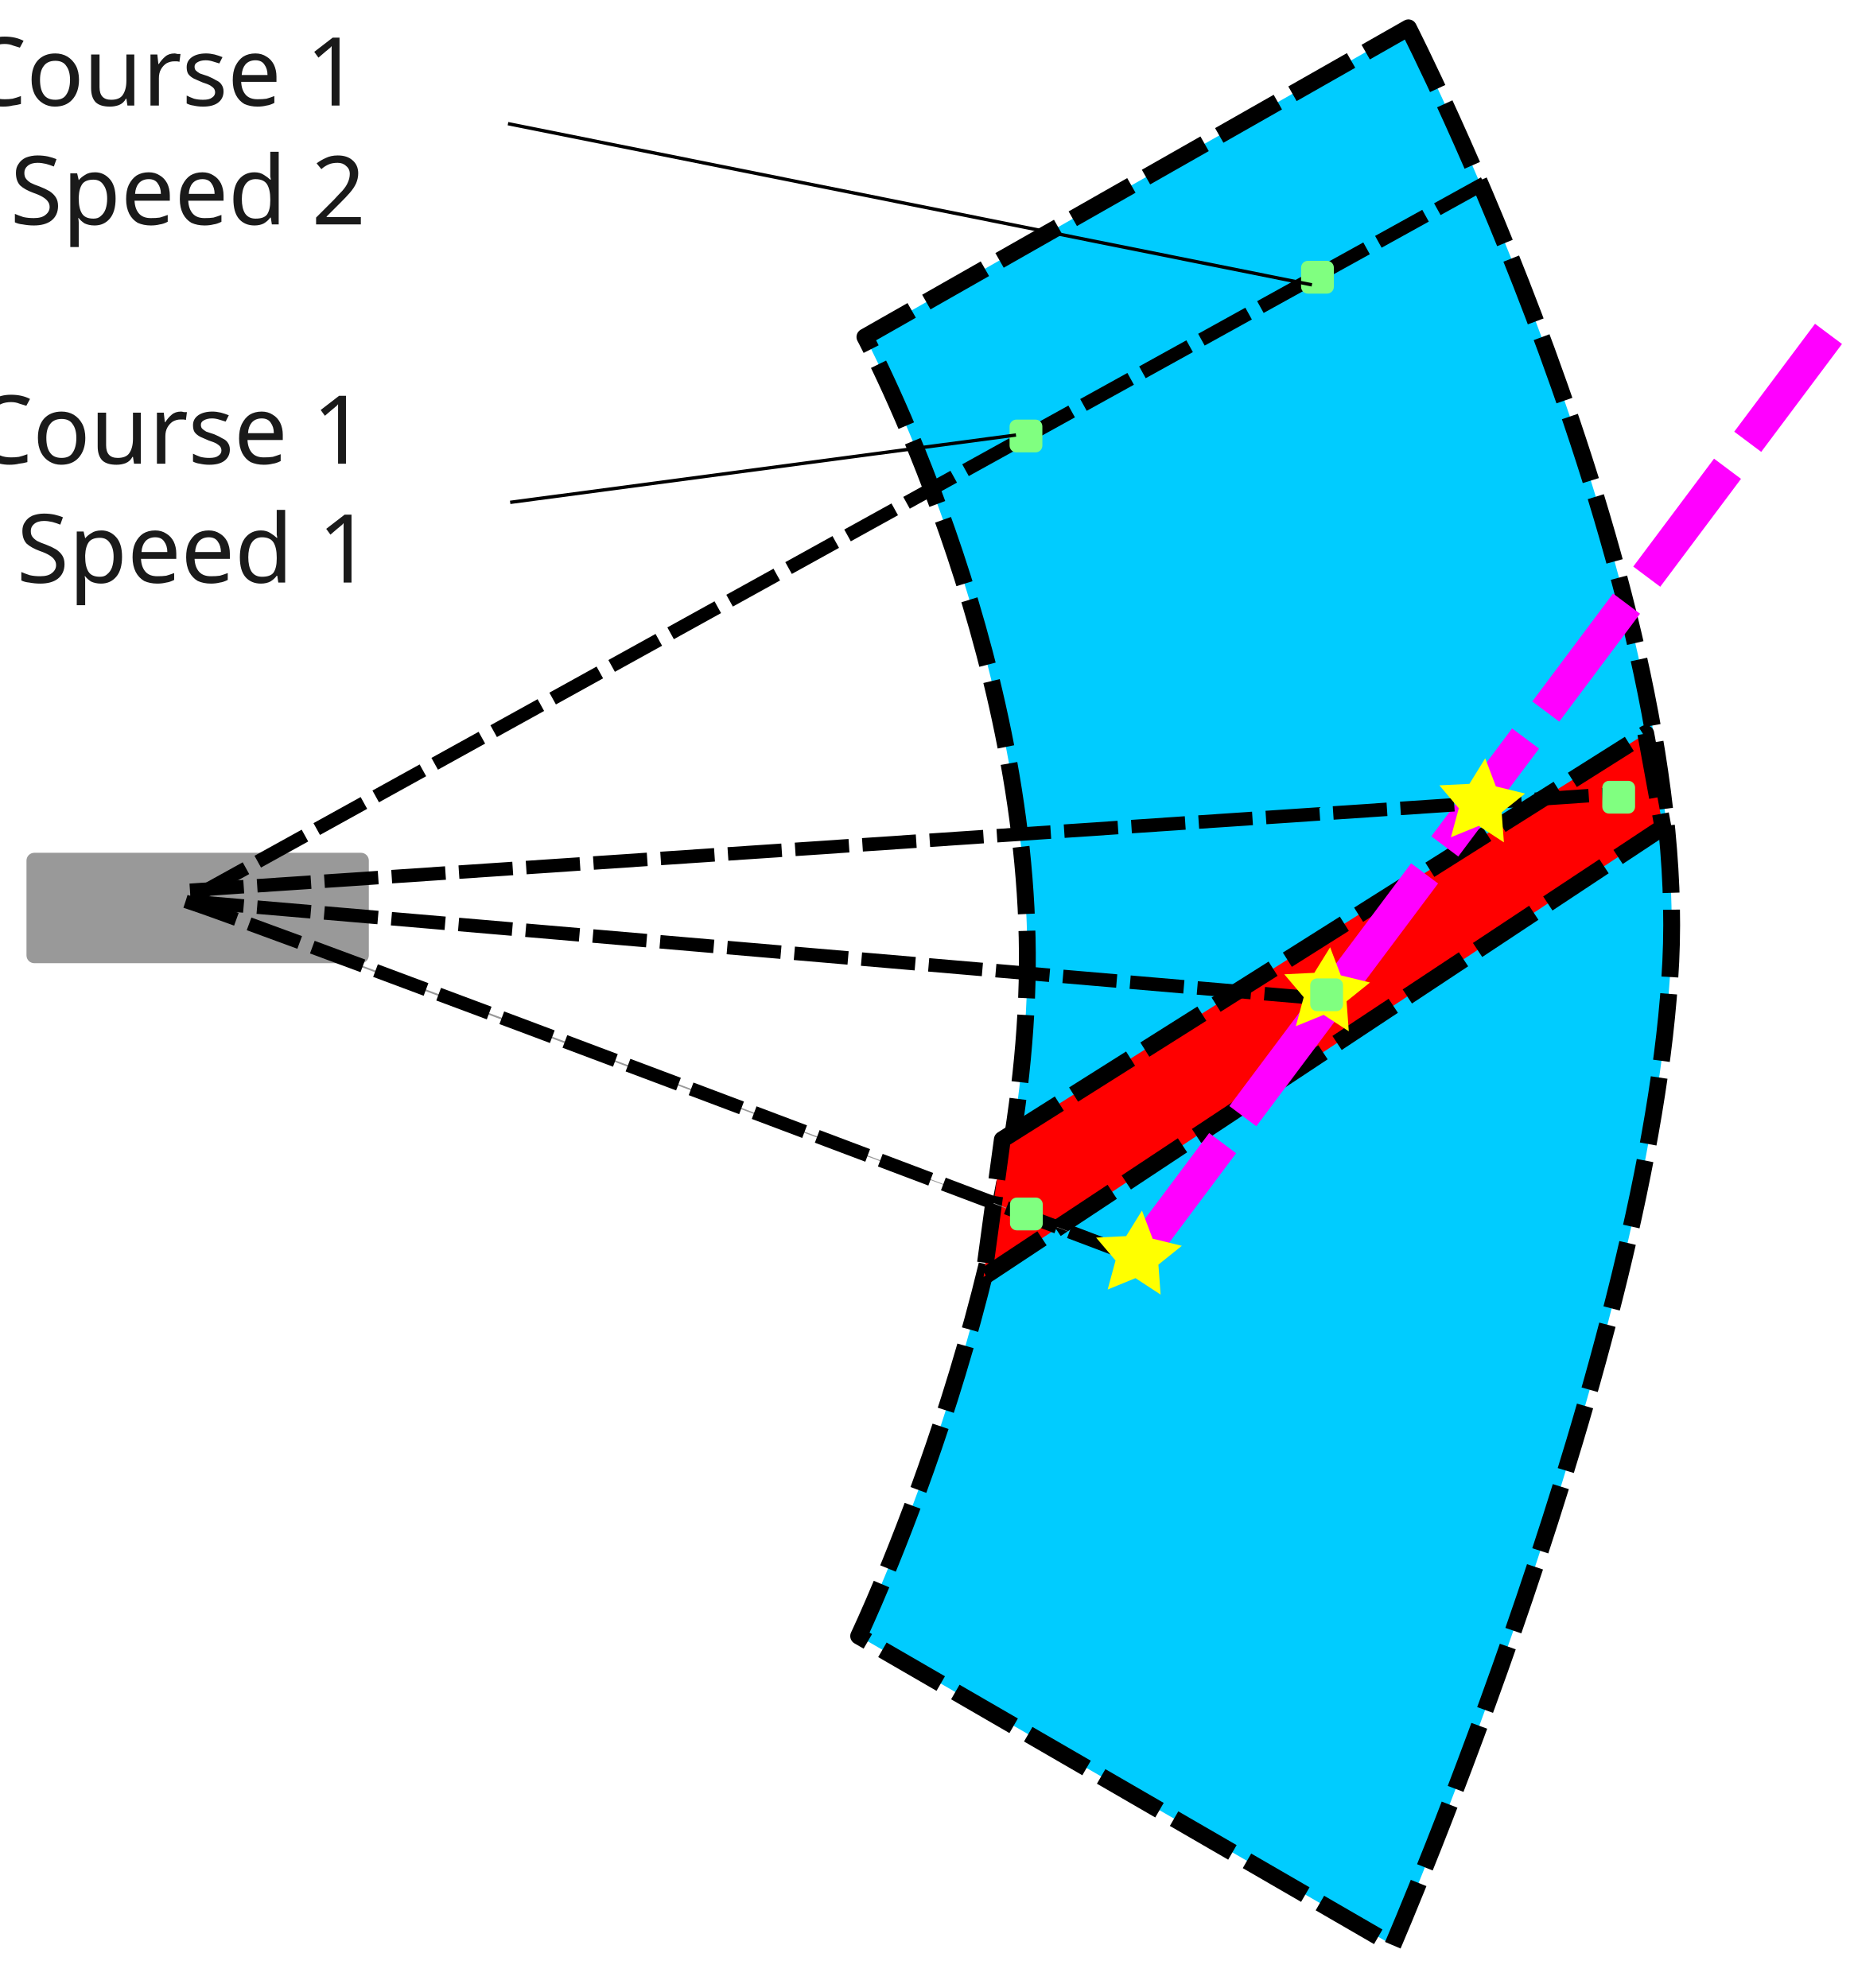
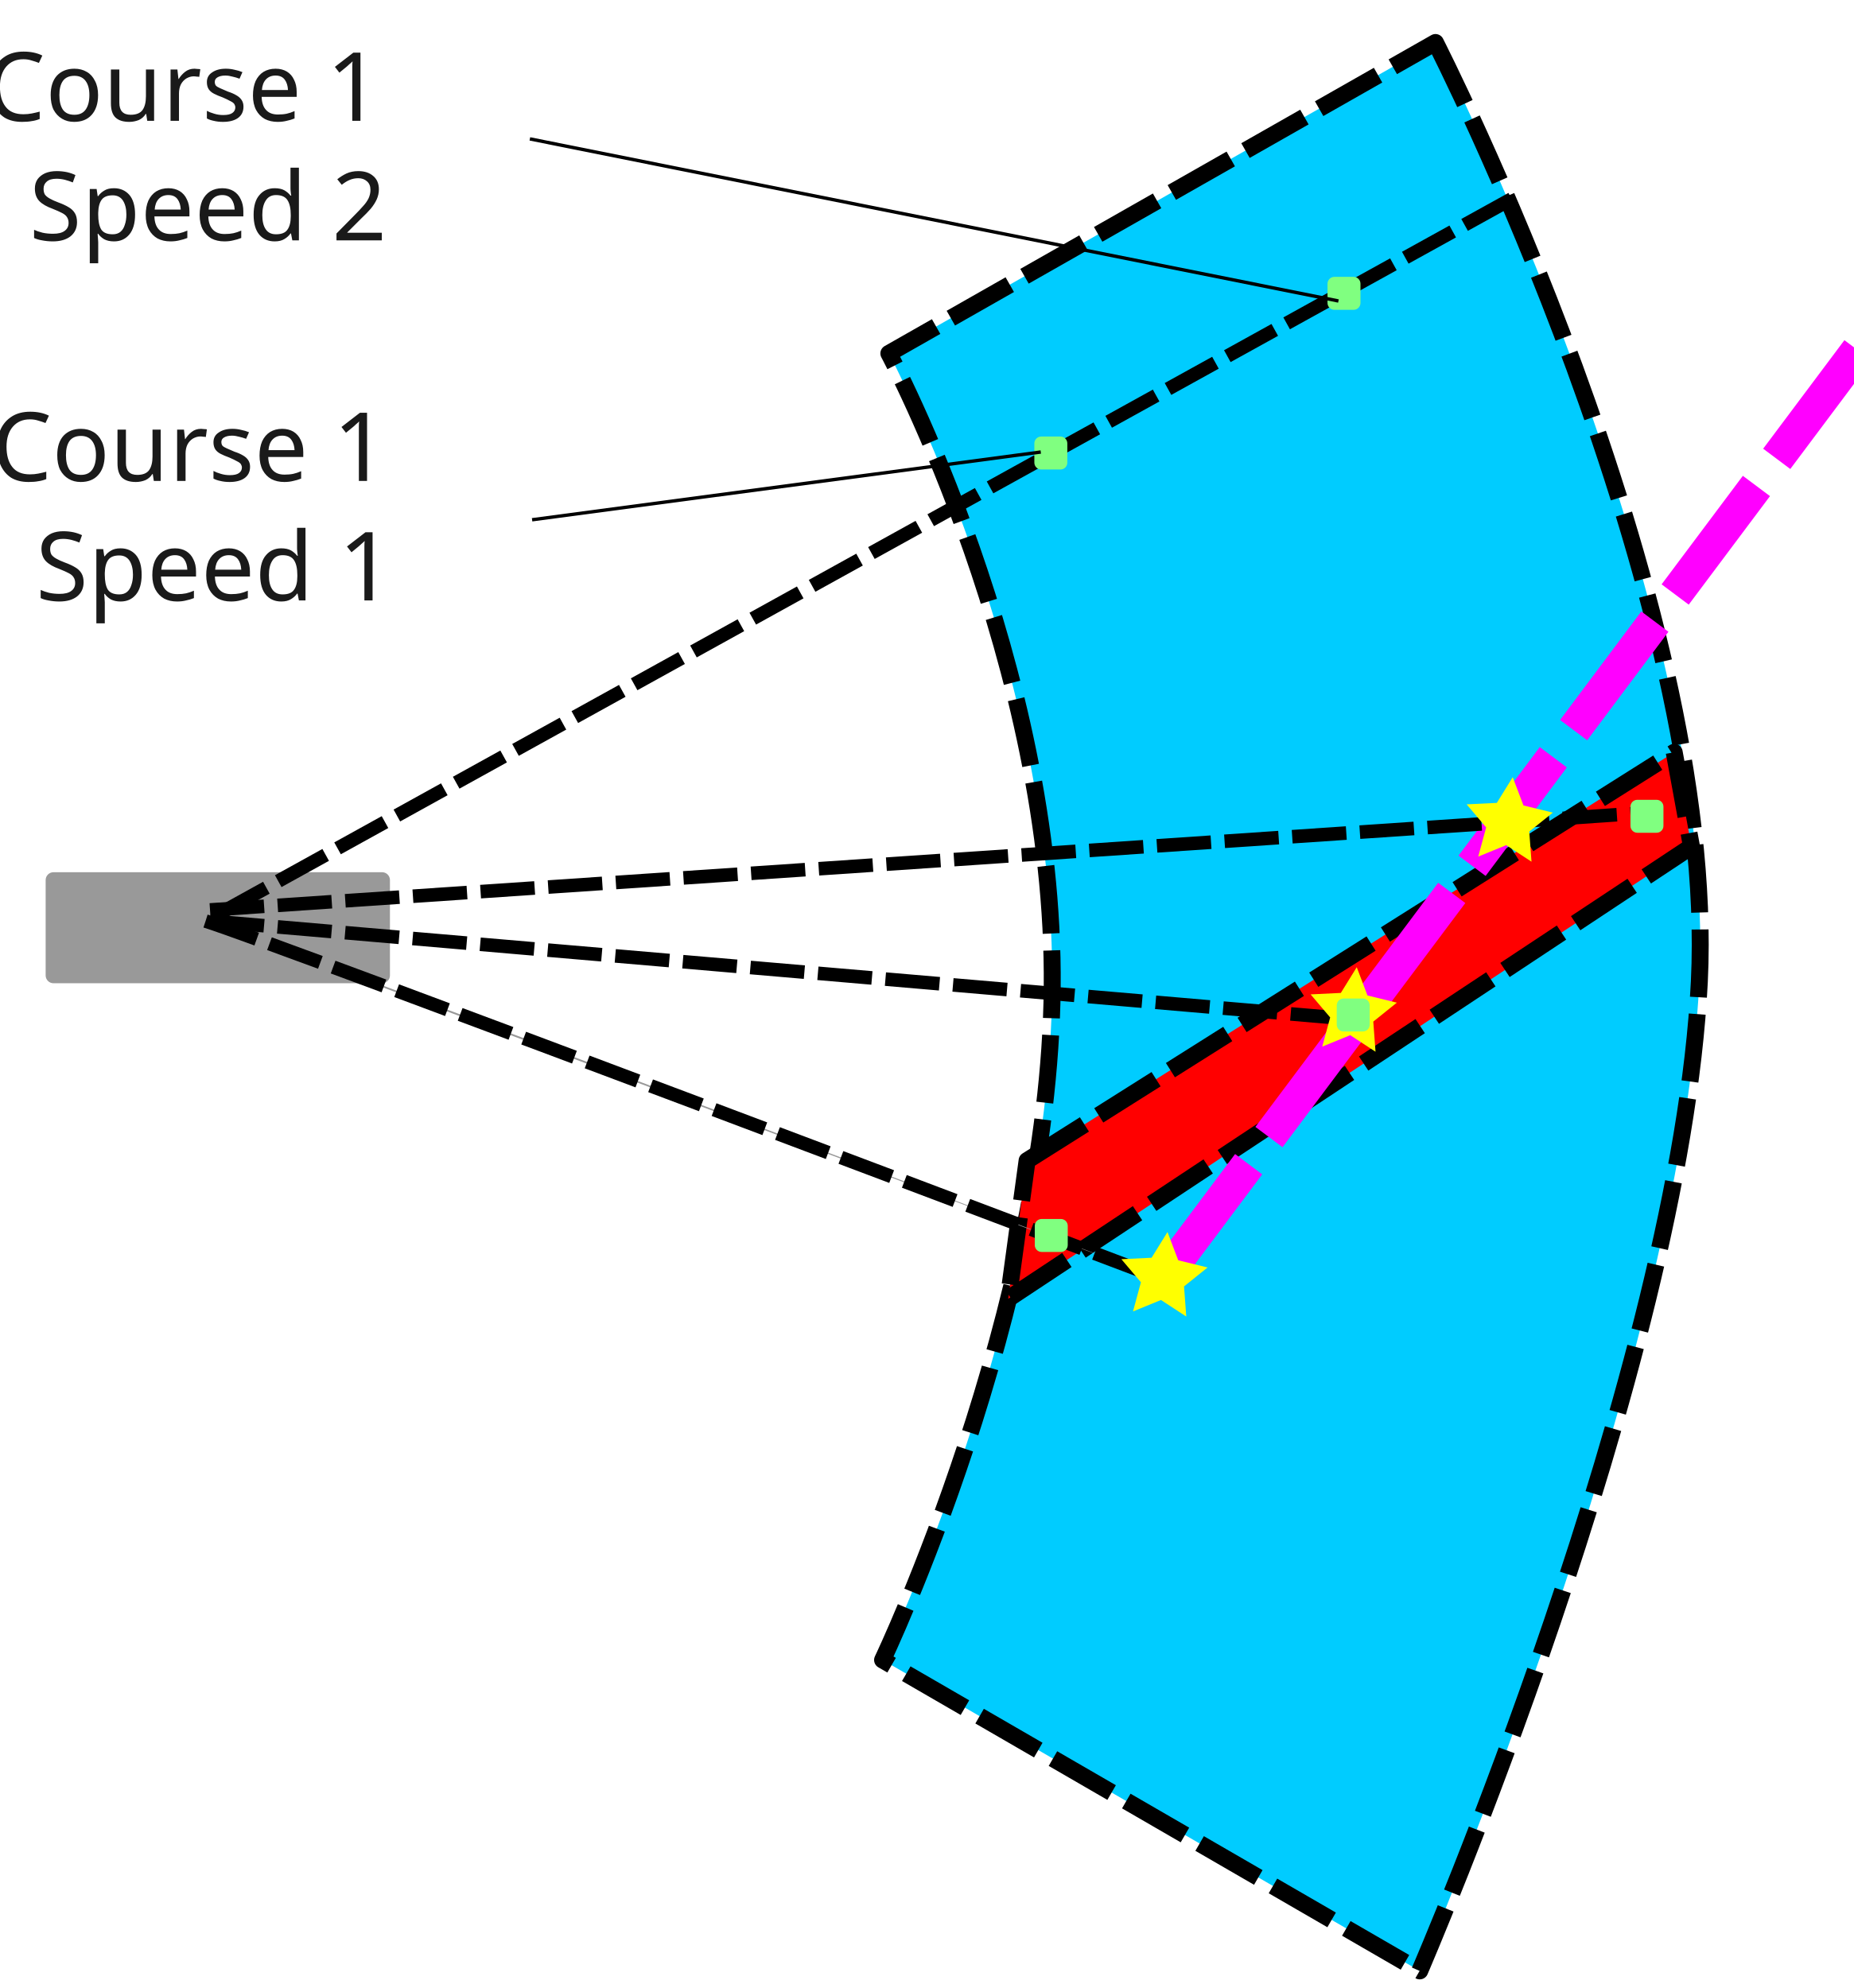
- <svg xmlns="http://www.w3.org/2000/svg" width="55mm" height="59mm" viewBox="0 0 55 59" version="1.1" id="svg1" xml:space="preserve">
+ <svg xmlns="http://www.w3.org/2000/svg" width="110mm" height="118mm" viewBox="0 0 110 118" version="1.1" id="svg1" xml:space="preserve">
  <defs id="defs1" />
  <g id="layer1">
-     <rect style="fill:#ffffff;stroke:none;stroke-width:0.5;stroke-linejoin:round;stroke-miterlimit:0;stroke-dasharray:2, 0.5;stroke-dashoffset:0" id="rect8" width="57.146" height="60.684" x="-1.114" y="-0.852" ry="0.232" />
-     <path style="opacity:1;fill:#00ccff;stroke:#000000;stroke-width:0.5;stroke-linejoin:round;stroke-miterlimit:0;stroke-dasharray:2, 0.5;stroke-dashoffset:0" d="m 41.79,0.826 c 0,0 8.341,16.312 7.785,27.711 -0.556,11.4 -8.248,29.194 -8.248,29.194 L 25.478,48.555 c 0,0 4.912,-10.287 5.005,-19.833 0.093,-9.546 -4.819,-18.721 -4.819,-18.721 z" id="path1" />
-     <path style="fill:#ff0000;stroke:#000000;stroke-width:0.5;stroke-linejoin:round;stroke-miterlimit:0;stroke-dasharray:2, 0.5;stroke-dashoffset:0" d="M 29.741,33.819 48.833,21.771 49.343,24.552 29.185,37.897 Z" id="path2" />
-     <path style="fill:#ff00ff;stroke:#ff00ff;stroke-width:1;stroke-linejoin:round;stroke-miterlimit:0;stroke-dasharray:4, 1" d="M 54.255,9.909 33.454,37.699" id="path3" />
-     <rect style="fill:#999999;stroke:none;stroke-width:1;stroke-linejoin:round;stroke-miterlimit:0;stroke-dasharray:4, 1" id="rect4" width="10.158" height="3.277" x="0.786" y="25.309" ry="0.232" />
-     <path style="fill:#999999;stroke:#000000;stroke-width:0.4;stroke-linejoin:round;stroke-miterlimit:0;stroke-dasharray:1.6, 0.4;stroke-dashoffset:0" d="M 5.505,26.751 C 7.602,27.406 33.998,37.412 33.998,37.412" id="path4" />
-     <path style="fill:#999999;stroke:#000000;stroke-width:0.4;stroke-linejoin:round;stroke-miterlimit:0;stroke-dasharray:1.6, 0.4;stroke-dashoffset:0" d="M 5.636,26.751 39.189,29.635" id="path6" />
-     <path style="fill:#999999;stroke:#000000;stroke-width:0.4;stroke-linejoin:round;stroke-miterlimit:0;stroke-dasharray:1.6, 0.4;stroke-dashoffset:0" d="M 5.636,26.423 48.233,23.54" id="path7" />
-     <path style="fill:#ffff00;stroke:none;stroke-width:0.4;stroke-linejoin:round;stroke-miterlimit:0;stroke-dasharray:1.6, 0.4;stroke-dashoffset:0" id="path8-4-7" d="m 41.024,47.381 -1.148,-0.064 -0.704,0.909 -0.294,-1.112 -1.082,-0.388 0.967,-0.623 0.035,-1.149 0.891,0.727 1.104,-0.322 -0.416,1.072 z" transform="matrix(0.6718392,0.3878865,-0.3878865,0.6718392,35.44035,-22.74568)" />
-     <path style="fill:#ffff00;stroke:none;stroke-width:0.4;stroke-linejoin:round;stroke-miterlimit:0;stroke-dasharray:1.6, 0.4;stroke-dashoffset:0" id="path8-4-7-2" d="m 41.024,47.381 -1.148,-0.064 -0.704,0.909 -0.294,-1.112 -1.082,-0.388 0.967,-0.623 0.035,-1.149 0.891,0.727 1.104,-0.322 -0.416,1.072 z" transform="matrix(0.6718392,0.3878865,-0.3878865,0.6718392,30.83841,-17.13806)" />
-     <path style="fill:#ffff00;stroke:none;stroke-width:0.4;stroke-linejoin:round;stroke-miterlimit:0;stroke-dasharray:1.6, 0.4;stroke-dashoffset:0" id="path8-4-7-2-4" d="m 41.024,47.381 -1.148,-0.064 -0.704,0.909 -0.294,-1.112 -1.082,-0.388 0.967,-0.623 0.035,-1.149 0.891,0.727 1.104,-0.322 -0.416,1.072 z" transform="matrix(0.6718392,0.3878865,-0.3878865,0.6718392,25.25506,-9.323681)" />
-     <rect style="fill:#80ff80;stroke:none;stroke-width:0.437;stroke-linejoin:round;stroke-miterlimit:0;stroke-dasharray:1.75, 0.437;stroke-dashoffset:0" id="rect8-2" width="0.973" height="0.973" x="29.968" y="35.542" ry="0.203" />
-     <rect style="fill:#80ff80;stroke:none;stroke-width:0.437;stroke-linejoin:round;stroke-miterlimit:0;stroke-dasharray:1.75, 0.437;stroke-dashoffset:0" id="rect8-2-5" width="0.973" height="0.973" x="47.543" y="23.173" ry="0.203" />
-     <rect style="fill:#80ff80;stroke:none;stroke-width:0.437;stroke-linejoin:round;stroke-miterlimit:0;stroke-dasharray:1.75, 0.437;stroke-dashoffset:0" id="rect8-2-5-8" width="0.973" height="0.973" x="38.877" y="29.037" ry="0.203" />
-     <path style="fill:#ffffff;stroke:#000000;stroke-width:0.4;stroke-linejoin:round;stroke-miterlimit:0;stroke-dasharray:1.6,0.4;stroke-dashoffset:0" d="M 5.898,26.541 44.039,5.439" id="path8" />
-     <rect style="fill:#80ff80;stroke:none;stroke-width:0.437;stroke-linejoin:round;stroke-miterlimit:0;stroke-dasharray:1.75, 0.437;stroke-dashoffset:0" id="rect8-2-9" width="0.973" height="0.973" x="29.956" y="12.453" ry="0.203" />
-     <rect style="fill:#80ff80;stroke:none;stroke-width:0.437;stroke-linejoin:round;stroke-miterlimit:0;stroke-dasharray:1.75, 0.437;stroke-dashoffset:0" id="rect8-2-9-1" width="0.973" height="0.973" x="38.605" y="7.741" ry="0.203" />
-     <path style="fill:#ffffff;stroke:#000000;stroke-width:0.1;stroke-linejoin:round;stroke-miterlimit:0;stroke-dasharray:none;stroke-dashoffset:0" d="M 30.146,12.91 15.138,14.909" id="path9" />
-     <path style="fill:#ffffff;stroke:#000000;stroke-width:0.1;stroke-linejoin:round;stroke-miterlimit:0;stroke-dasharray:none;stroke-dashoffset:0" d="M 38.927,8.454 15.073,3.67" id="path10" />
-     <text xml:space="preserve" style="font-style:normal;font-variant:normal;font-weight:normal;font-stretch:normal;font-size:2.822px;font-family:Sans;-inkscape-font-specification:'Sans, Normal';font-variant-ligatures:normal;font-variant-caps:normal;font-variant-numeric:normal;font-variant-east-asian:normal;text-align:center;writing-mode:lr-tb;direction:ltr;text-anchor:middle;fill:#1a1a1a;stroke:none;stroke-width:0.1;stroke-linejoin:round;stroke-miterlimit:0;stroke-dasharray:none;stroke-dashoffset:0" x="7.602" y="13.762" id="text10">
-       <tspan id="tspan10" style="font-style:normal;font-variant:normal;font-weight:normal;font-stretch:normal;font-size:2.822px;font-family:Sans;-inkscape-font-specification:'Sans, Normal';font-variant-ligatures:normal;font-variant-caps:normal;font-variant-numeric:normal;font-variant-east-asian:normal;fill:#1a1a1a;stroke:none;stroke-width:0.1" x="7.602" y="13.762">Course 1</tspan>
-       <tspan style="font-style:normal;font-variant:normal;font-weight:normal;font-stretch:normal;font-size:2.822px;font-family:Sans;-inkscape-font-specification:'Sans, Normal';font-variant-ligatures:normal;font-variant-caps:normal;font-variant-numeric:normal;font-variant-east-asian:normal;fill:#1a1a1a;stroke:none;stroke-width:0.1" x="7.602" y="17.29" id="tspan11">Speed 1</tspan>
+     <rect style="fill:#ffffff;stroke:none;stroke-width:1.006;stroke-linejoin:round;stroke-miterlimit:0;stroke-dasharray:4.023, 1.006;stroke-dashoffset:0" id="rect8" width="114.947" height="122.065" x="-1.114" y="-0.852" ry="0.466" />
+     <path style="opacity:1;fill:#00ccff;stroke:#000000;stroke-width:1.006;stroke-linejoin:round;stroke-miterlimit:0;stroke-dasharray:4.023, 1.006;stroke-dashoffset:0" d="m 85.186,2.523 c 0,0 16.778,32.81 15.659,55.74 C 99.726,81.192 84.253,116.985 84.253,116.985 L 52.375,98.529 c 0,0 9.88,-20.693 10.067,-39.894 C 62.629,39.434 52.748,20.978 52.748,20.978 Z" id="path1" />
+     <path style="fill:#ff0000;stroke:#000000;stroke-width:1.006;stroke-linejoin:round;stroke-miterlimit:0;stroke-dasharray:4.023, 1.006;stroke-dashoffset:0" d="m 60.951,68.888 38.403,-24.235 1.025,5.593 -40.547,26.845 z" id="path2" />
+     <path style="fill:#ff00ff;stroke:#ff00ff;stroke-width:2.011;stroke-linejoin:round;stroke-miterlimit:0;stroke-dasharray:8.046, 2.011" d="M 110.259,20.794 68.418,76.692" id="path3" />
+     <rect style="fill:#999999;stroke:none;stroke-width:2.011;stroke-linejoin:round;stroke-miterlimit:0;stroke-dasharray:8.046, 2.011" id="rect4" width="20.432" height="6.591" x="2.709" y="51.771" ry="0.466" />
+     <path style="fill:#999999;stroke:#000000;stroke-width:0.805;stroke-linejoin:round;stroke-miterlimit:0;stroke-dasharray:3.218, 0.805;stroke-dashoffset:0" d="M 12.2,54.671 C 16.418,55.989 69.513,76.115 69.513,76.115" id="path4" />
+     <path style="fill:#999999;stroke:#000000;stroke-width:0.805;stroke-linejoin:round;stroke-miterlimit:0;stroke-dasharray:3.218, 0.805;stroke-dashoffset:0" d="m 12.463,54.671 67.492,5.8" id="path6" />
+     <path style="fill:#999999;stroke:#000000;stroke-width:0.805;stroke-linejoin:round;stroke-miterlimit:0;stroke-dasharray:3.218, 0.805;stroke-dashoffset:0" d="M 12.463,54.011 98.146,48.211" id="path7" />
+     <path style="fill:#ffff00;stroke:none;stroke-width:0.4;stroke-linejoin:round;stroke-miterlimit:0;stroke-dasharray:1.6, 0.4;stroke-dashoffset:0" id="path8-4-7" d="m 41.024,47.381 -1.148,-0.064 -0.704,0.909 -0.294,-1.112 -1.082,-0.388 0.967,-0.623 0.035,-1.149 0.891,0.727 1.104,-0.322 -0.416,1.072 z" transform="matrix(1.351383,0.7802214,-0.7802214,1.351383,72.41398,-44.8905)" />
+     <path style="fill:#ffff00;stroke:none;stroke-width:0.4;stroke-linejoin:round;stroke-miterlimit:0;stroke-dasharray:1.6, 0.4;stroke-dashoffset:0" id="path8-4-7-2" d="m 41.024,47.381 -1.148,-0.064 -0.704,0.909 -0.294,-1.112 -1.082,-0.388 0.967,-0.623 0.035,-1.149 0.891,0.727 1.104,-0.322 -0.416,1.072 z" transform="matrix(1.351383,0.7802214,-0.7802214,1.351383,63.15732,-33.61095)" />
+     <path style="fill:#ffff00;stroke:none;stroke-width:0.4;stroke-linejoin:round;stroke-miterlimit:0;stroke-dasharray:1.6, 0.4;stroke-dashoffset:0" id="path8-4-7-2-4" d="m 41.024,47.381 -1.148,-0.064 -0.704,0.909 -0.294,-1.112 -1.082,-0.388 0.967,-0.623 0.035,-1.149 0.891,0.727 1.104,-0.322 -0.416,1.072 z" transform="matrix(1.351383,0.7802214,-0.7802214,1.351383,51.92659,-17.89257)" />
+     <rect style="fill:#80ff80;stroke:none;stroke-width:0.88;stroke-linejoin:round;stroke-miterlimit:0;stroke-dasharray:3.52, 0.88;stroke-dashoffset:0" id="rect8-2" width="1.957" height="1.957" x="61.407" y="72.354" ry="0.408" />
+     <rect style="fill:#80ff80;stroke:none;stroke-width:0.88;stroke-linejoin:round;stroke-miterlimit:0;stroke-dasharray:3.52, 0.88;stroke-dashoffset:0" id="rect8-2-5" width="1.957" height="1.957" x="96.758" y="47.473" ry="0.408" />
+     <rect style="fill:#80ff80;stroke:none;stroke-width:0.88;stroke-linejoin:round;stroke-miterlimit:0;stroke-dasharray:3.52, 0.88;stroke-dashoffset:0" id="rect8-2-5-8" width="1.957" height="1.957" x="79.327" y="59.268" ry="0.408" />
+     <path style="fill:#ffffff;stroke:#000000;stroke-width:0.805;stroke-linejoin:round;stroke-miterlimit:0;stroke-dasharray:3.218, 0.805;stroke-dashoffset:0" d="M 12.991,54.249 89.71,11.803" id="path8" />
+     <rect style="fill:#80ff80;stroke:none;stroke-width:0.88;stroke-linejoin:round;stroke-miterlimit:0;stroke-dasharray:3.52, 0.88;stroke-dashoffset:0" id="rect8-2-9" width="1.957" height="1.957" x="61.382" y="25.911" ry="0.408" />
+     <rect style="fill:#80ff80;stroke:none;stroke-width:0.88;stroke-linejoin:round;stroke-miterlimit:0;stroke-dasharray:3.52, 0.88;stroke-dashoffset:0" id="rect8-2-9-1" width="1.957" height="1.957" x="78.779" y="16.433" ry="0.408" />
+     <path style="fill:#ffffff;stroke:#000000;stroke-width:0.201;stroke-linejoin:round;stroke-miterlimit:0;stroke-dasharray:none;stroke-dashoffset:0" d="M 61.764,26.83 31.577,30.851" id="path9" />
+     <path style="fill:#ffffff;stroke:#000000;stroke-width:0.201;stroke-linejoin:round;stroke-miterlimit:0;stroke-dasharray:none;stroke-dashoffset:0" d="M 79.428,17.866 31.445,8.244" id="path10" />
+     <text xml:space="preserve" style="font-style:normal;font-variant:normal;font-weight:normal;font-stretch:normal;font-size:5.677px;font-family:Sans;-inkscape-font-specification:'Sans, Normal';font-variant-ligatures:normal;font-variant-caps:normal;font-variant-numeric:normal;font-variant-east-asian:normal;text-align:center;writing-mode:lr-tb;direction:ltr;text-anchor:middle;fill:#1a1a1a;stroke:none;stroke-width:0.201;stroke-linejoin:round;stroke-miterlimit:0;stroke-dasharray:none;stroke-dashoffset:0" x="16.418" y="28.544" id="text10">
+       <tspan id="tspan10" style="font-style:normal;font-variant:normal;font-weight:normal;font-stretch:normal;font-size:5.677px;font-family:Sans;-inkscape-font-specification:'Sans, Normal';font-variant-ligatures:normal;font-variant-caps:normal;font-variant-numeric:normal;font-variant-east-asian:normal;fill:#1a1a1a;stroke:none;stroke-width:0.201" x="16.418" y="28.544">Course 1</tspan>
+       <tspan style="font-style:normal;font-variant:normal;font-weight:normal;font-stretch:normal;font-size:5.677px;font-family:Sans;-inkscape-font-specification:'Sans, Normal';font-variant-ligatures:normal;font-variant-caps:normal;font-variant-numeric:normal;font-variant-east-asian:normal;fill:#1a1a1a;stroke:none;stroke-width:0.201" x="16.418" y="35.64" id="tspan11">Speed 1</tspan>
    </text>
-     <text xml:space="preserve" style="font-style:normal;font-variant:normal;font-weight:normal;font-stretch:normal;font-size:2.822px;font-family:Sans;-inkscape-font-specification:'Sans, Normal';font-variant-ligatures:normal;font-variant-caps:normal;font-variant-numeric:normal;font-variant-east-asian:normal;text-align:center;writing-mode:lr-tb;direction:ltr;text-anchor:middle;fill:#1a1a1a;stroke:none;stroke-width:0.1;stroke-linejoin:round;stroke-miterlimit:0;stroke-dasharray:none;stroke-dashoffset:0" x="7.409" y="3.135" id="text10-4">
-       <tspan id="tspan10-1" style="font-style:normal;font-variant:normal;font-weight:normal;font-stretch:normal;font-size:2.822px;font-family:Sans;-inkscape-font-specification:'Sans, Normal';font-variant-ligatures:normal;font-variant-caps:normal;font-variant-numeric:normal;font-variant-east-asian:normal;fill:#1a1a1a;stroke:none;stroke-width:0.1" x="7.409" y="3.135">Course 1</tspan>
-       <tspan style="font-style:normal;font-variant:normal;font-weight:normal;font-stretch:normal;font-size:2.822px;font-family:Sans;-inkscape-font-specification:'Sans, Normal';font-variant-ligatures:normal;font-variant-caps:normal;font-variant-numeric:normal;font-variant-east-asian:normal;fill:#1a1a1a;stroke:none;stroke-width:0.1" x="7.409" y="6.663" id="tspan11-1">Speed 2</tspan>
+     <text xml:space="preserve" style="font-style:normal;font-variant:normal;font-weight:normal;font-stretch:normal;font-size:5.677px;font-family:Sans;-inkscape-font-specification:'Sans, Normal';font-variant-ligatures:normal;font-variant-caps:normal;font-variant-numeric:normal;font-variant-east-asian:normal;text-align:center;writing-mode:lr-tb;direction:ltr;text-anchor:middle;fill:#1a1a1a;stroke:none;stroke-width:0.201;stroke-linejoin:round;stroke-miterlimit:0;stroke-dasharray:none;stroke-dashoffset:0" x="16.03" y="7.168" id="text10-4">
+       <tspan id="tspan10-1" style="font-style:normal;font-variant:normal;font-weight:normal;font-stretch:normal;font-size:5.677px;font-family:Sans;-inkscape-font-specification:'Sans, Normal';font-variant-ligatures:normal;font-variant-caps:normal;font-variant-numeric:normal;font-variant-east-asian:normal;fill:#1a1a1a;stroke:none;stroke-width:0.201" x="16.03" y="7.168">Course 1</tspan>
+       <tspan style="font-style:normal;font-variant:normal;font-weight:normal;font-stretch:normal;font-size:5.677px;font-family:Sans;-inkscape-font-specification:'Sans, Normal';font-variant-ligatures:normal;font-variant-caps:normal;font-variant-numeric:normal;font-variant-east-asian:normal;fill:#1a1a1a;stroke:none;stroke-width:0.201" x="16.03" y="14.264" id="tspan11-1">Speed 2</tspan>
    </text>
  </g>
</svg>
